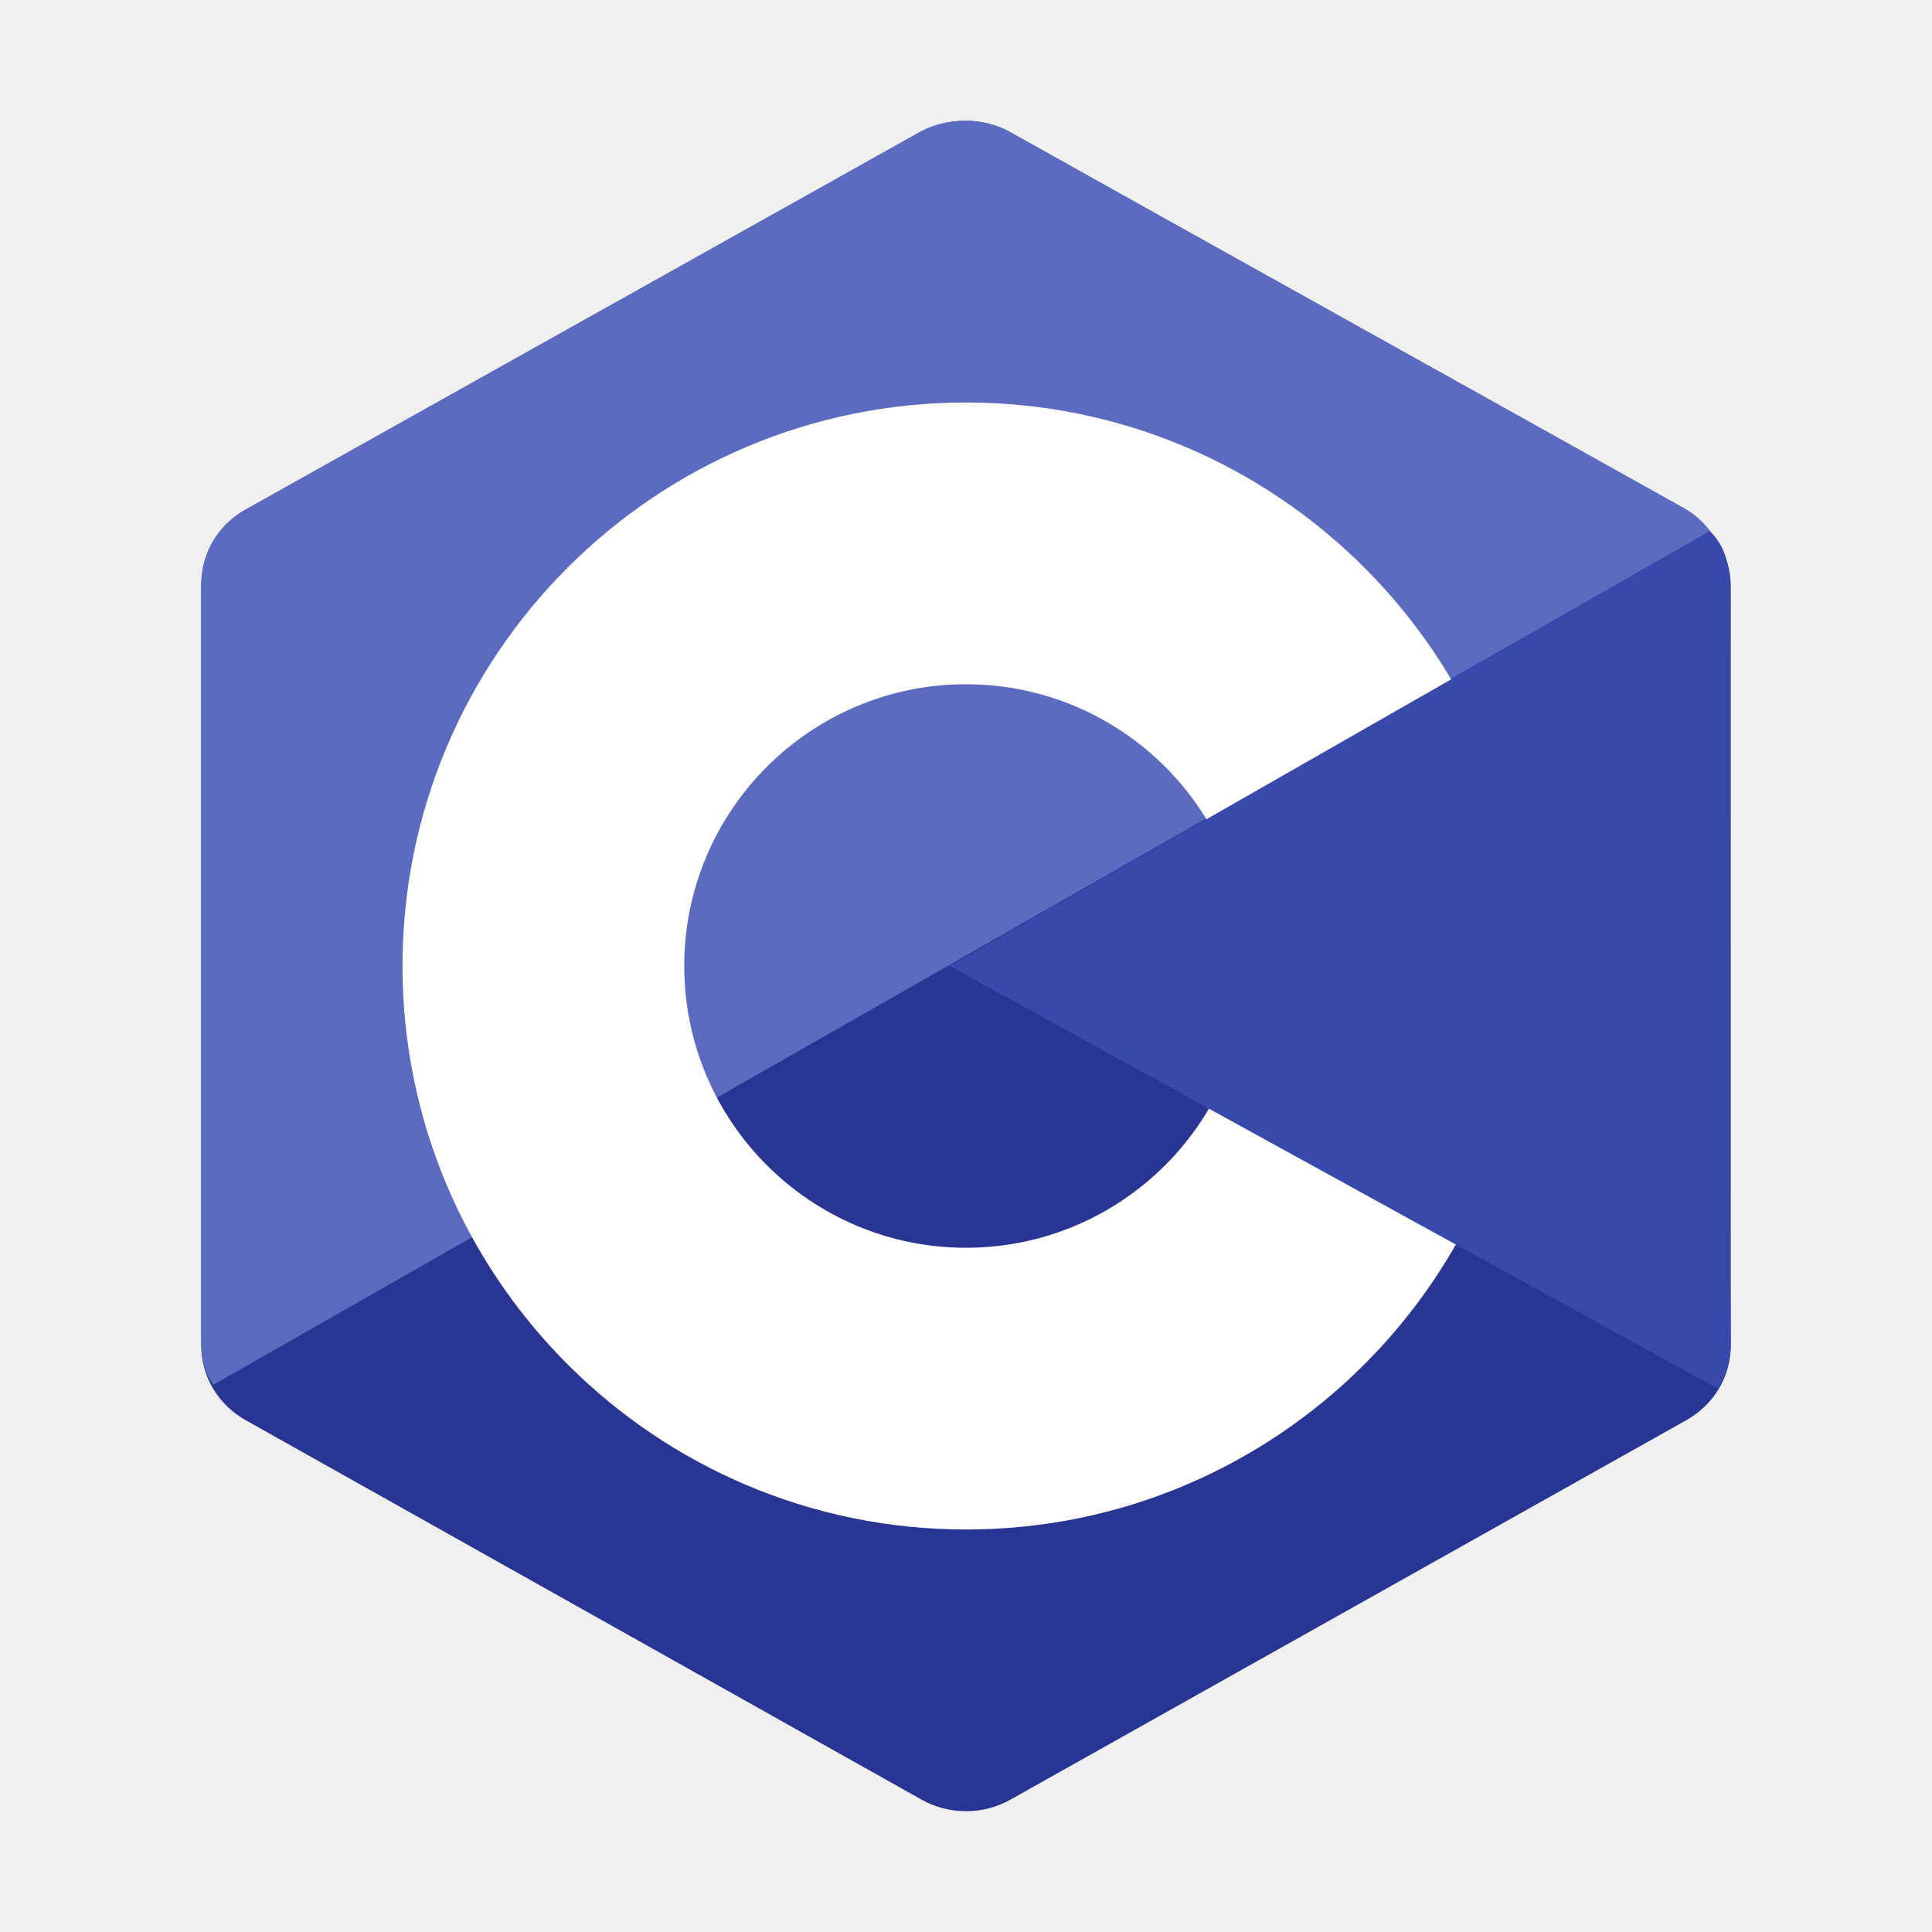
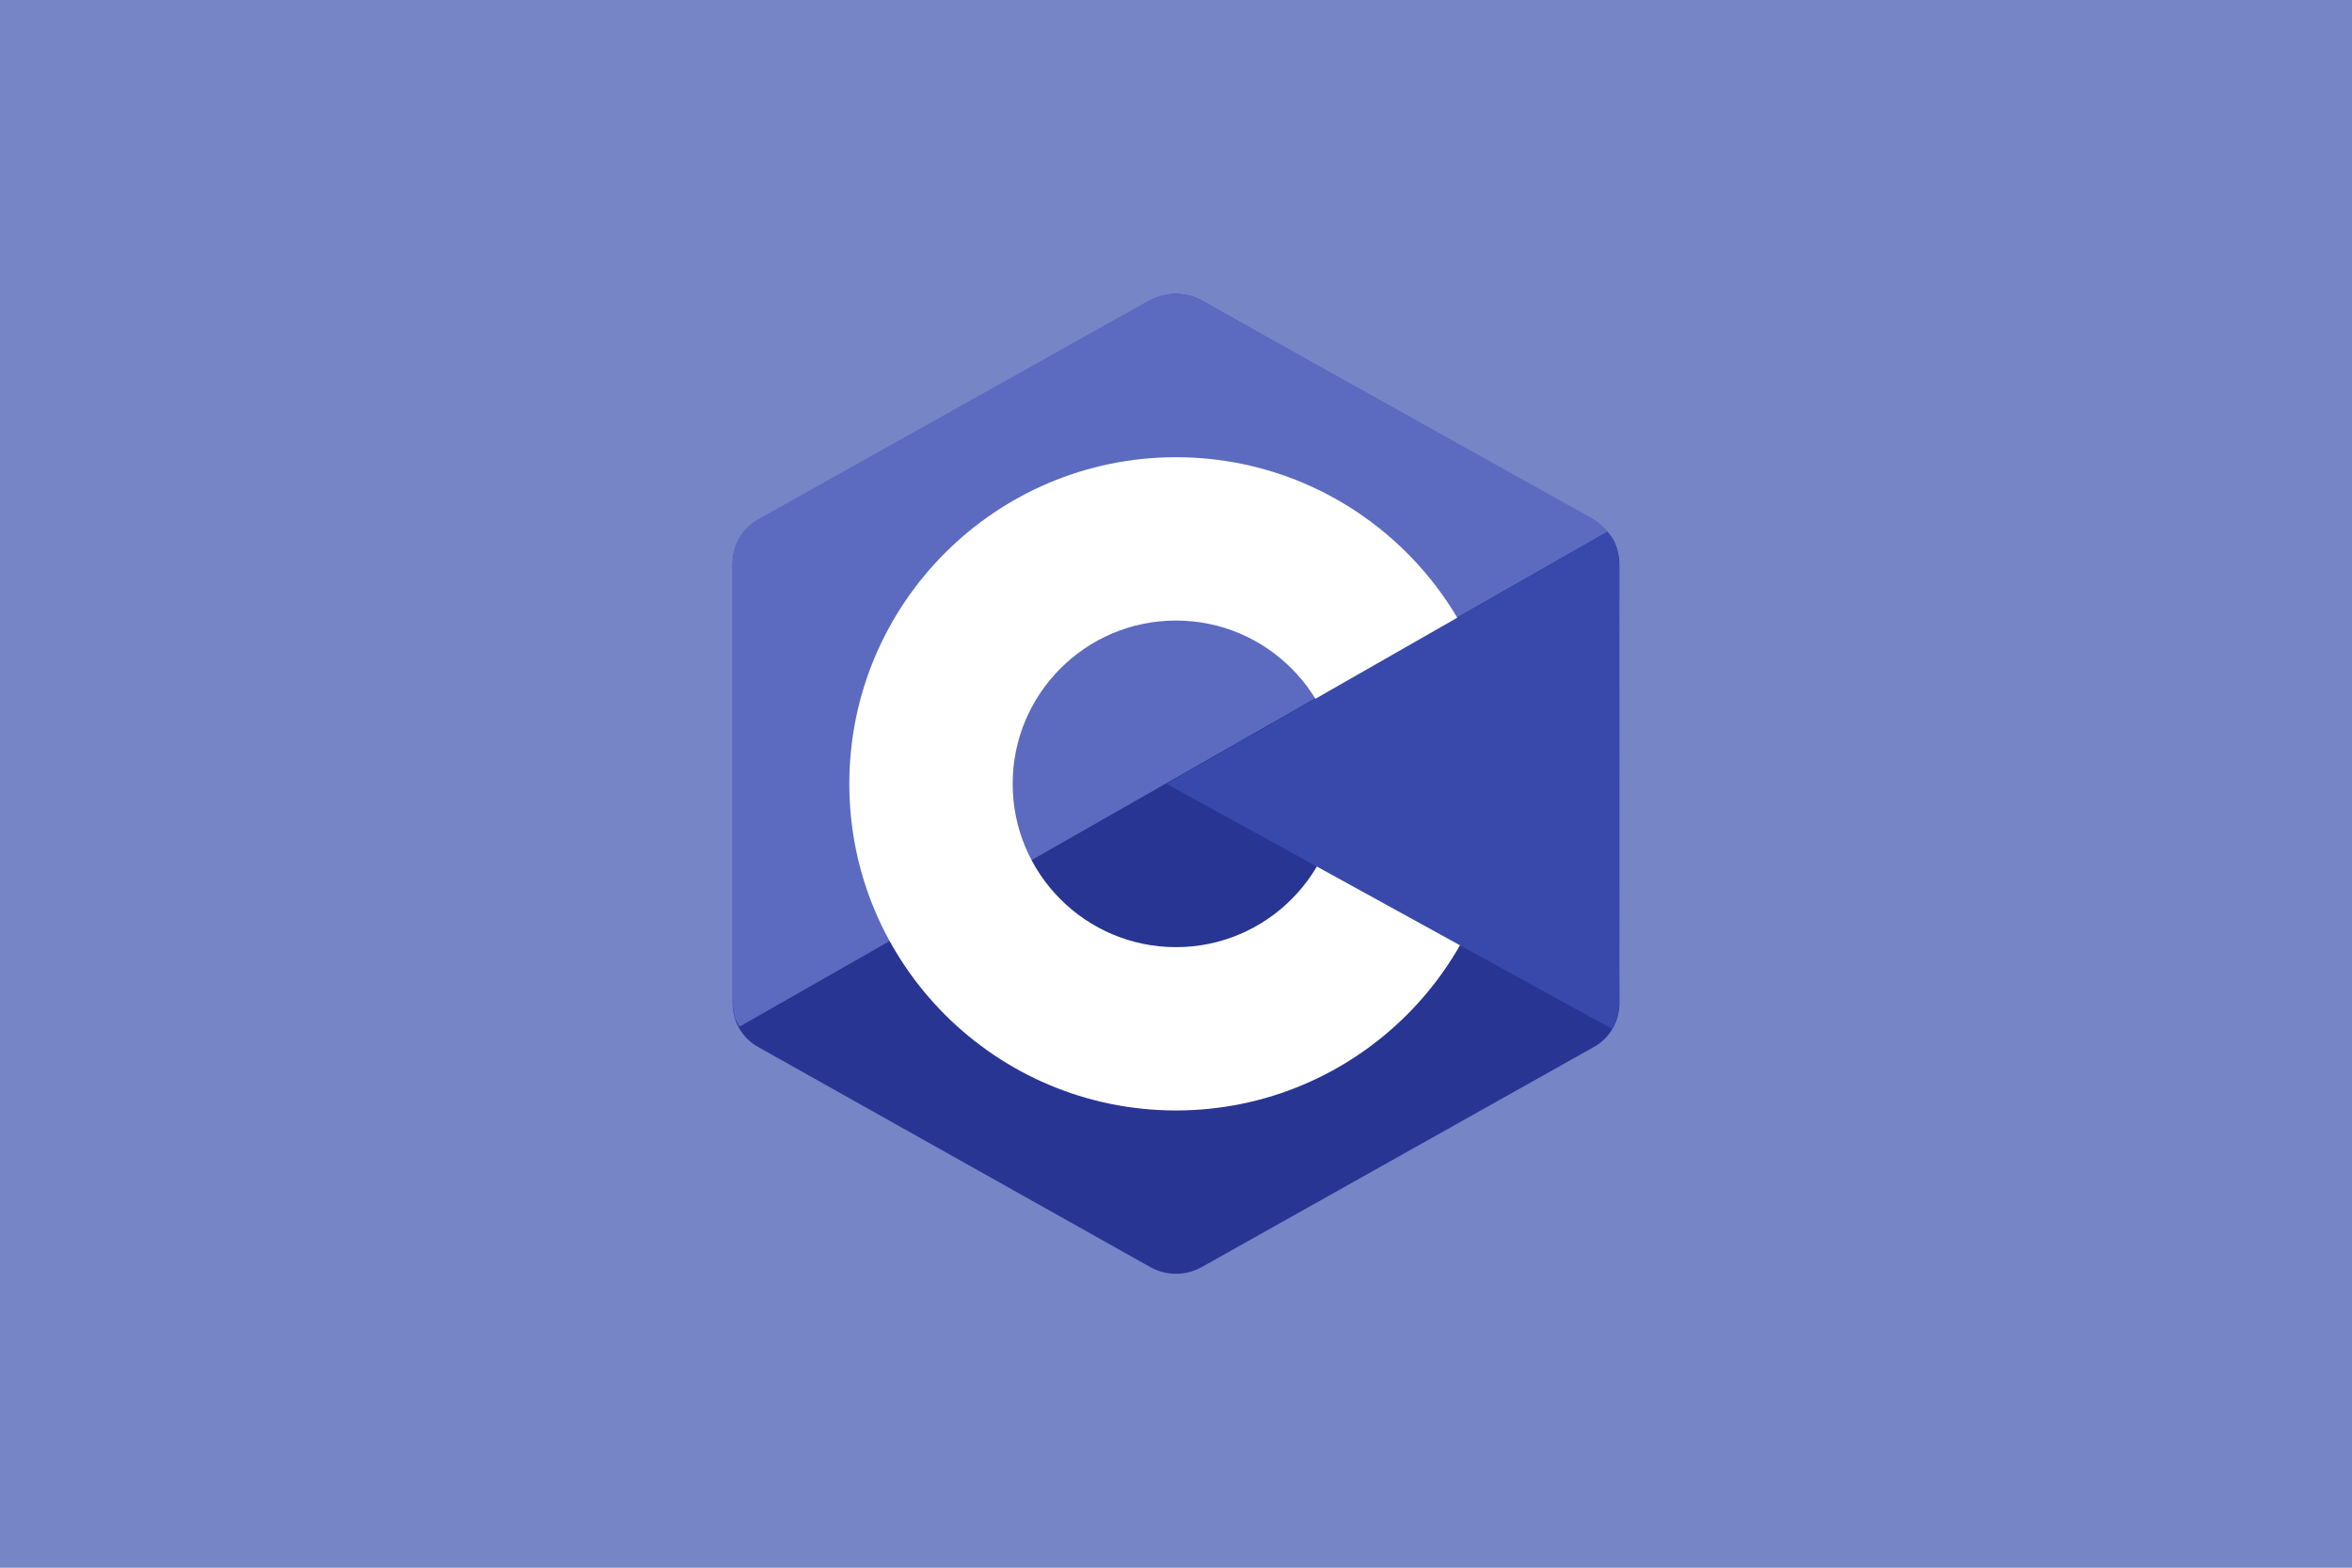
- <svg xmlns="http://www.w3.org/2000/svg" viewBox="0 0 48 48" version="1.1" width="480px" height="480px">
+ <svg xmlns="http://www.w3.org/2000/svg" id="Layer_1" data-name="Layer 1" viewBox="0 0 2400 1600">
+   <defs>
+     <style>.cls-1{fill:#7585c6;}.cls-2{fill:#283593;}.cls-2,.cls-3,.cls-4,.cls-5{fill-rule:evenodd;}.cls-3{fill:#5c6bc0;}.cls-4{fill:#fff;}.cls-5{fill:#3949ab;}</style>
+   </defs>
+   <rect class="cls-1" width="2400" height="1600" />
  <g id="surface1">
-     <path style=" fill-rule:evenodd;fill:#283593;" d="M 22.902 3.285 C 23.582 2.906 24.418 2.906 25.098 3.285 C 28.449 5.168 38.547 10.836 41.902 12.719 C 42.582 13.102 43 13.805 43 14.566 C 43 18.332 43 29.668 43 33.434 C 43 34.195 42.582 34.898 41.902 35.281 C 38.547 37.164 28.453 42.832 25.098 44.715 C 24.418 45.094 23.582 45.094 22.902 44.715 C 19.547 42.832 9.453 37.164 6.098 35.281 C 5.418 34.898 5 34.195 5 33.434 C 5 29.668 5 18.332 5 14.566 C 5 13.805 5.418 13.102 6.098 12.719 C 9.449 10.836 19.551 5.168 22.902 3.285 Z " />
-     <path style=" fill-rule:evenodd;fill:#5C6BC0;" d="M 5.305 34.402 C 5.039 34.047 5 33.711 5 33.254 C 5 29.512 5 18.242 5 14.496 C 5 13.738 5.418 13.039 6.094 12.66 C 9.438 10.789 19.5 5.152 22.844 3.281 C 23.52 2.902 24.438 2.91 25.113 3.289 C 28.457 5.16 38.484 10.746 41.828 12.617 C 42.098 12.77 42.305 12.953 42.488 13.195 Z " />
-     <path style=" fill-rule:evenodd;fill:#FFFFFF;" d="M 24 10 C 31.727 10 38 16.273 38 24 C 38 31.727 31.727 38 24 38 C 16.273 38 10 31.727 10 24 C 10 16.273 16.273 10 24 10 Z M 24 17 C 27.863 17 31 20.137 31 24 C 31 27.863 27.863 31 24 31 C 20.137 31 17 27.863 17 24 C 17 20.137 20.137 17 24 17 Z " />
-     <path style=" fill-rule:evenodd;fill:#3949AB;" d="M 42.484 13.203 C 43 13.688 42.992 14.414 42.992 14.988 C 42.992 18.785 42.961 29.578 43 33.371 C 43.004 33.77 42.871 34.188 42.676 34.5 L 23.594 24 Z " />
+     <path class="cls-2" d="M1173.86,306.77a53.87,53.87,0,0,1,52.27,0c79.81,44.83,320.24,179.79,400.13,224.62a50.57,50.57,0,0,1,26.14,44v449.24a50.57,50.57,0,0,1-26.14,44c-79.89,44.83-320.23,179.79-400.13,224.62a53.81,53.81,0,0,1-52.27,0c-79.89-44.83-320.23-179.79-400.13-224.62a50.58,50.58,0,0,1-26.13-44V575.38a50.58,50.58,0,0,1,26.13-44C853.54,486.56,1094.06,351.6,1173.86,306.77Z" />
+     <path class="cls-3" d="M754.85,1047.69c-6.32-8.47-7.25-16.47-7.25-27.35V573.71a50.25,50.25,0,0,1,26-43.72c79.62-44.55,319.21-178.76,398.83-223.32,16.09-9,38-8.83,54,.19,79.61,44.55,318.37,177.56,398,222.11a49.93,49.93,0,0,1,15.72,13.76Z" />
+     <path class="cls-4" d="M1200,466.65c184,0,333.35,149.38,333.35,333.35S1384,1133.35,1200,1133.35,866.65,984,866.65,800,1016,466.65,1200,466.65Zm0,166.68c92,0,166.67,74.68,166.67,166.67S1292,966.67,1200,966.67,1033.32,892,1033.32,800,1108,633.33,1200,633.33Z" />
+     <path class="cls-5" d="M1640.12,542.92c12.28,11.53,12.09,28.83,12.09,42.51,0,90.4-.74,347.39.19,437.7a51.85,51.85,0,0,1-7.72,26.88L1190.33,800Z" />
  </g>
</svg>
